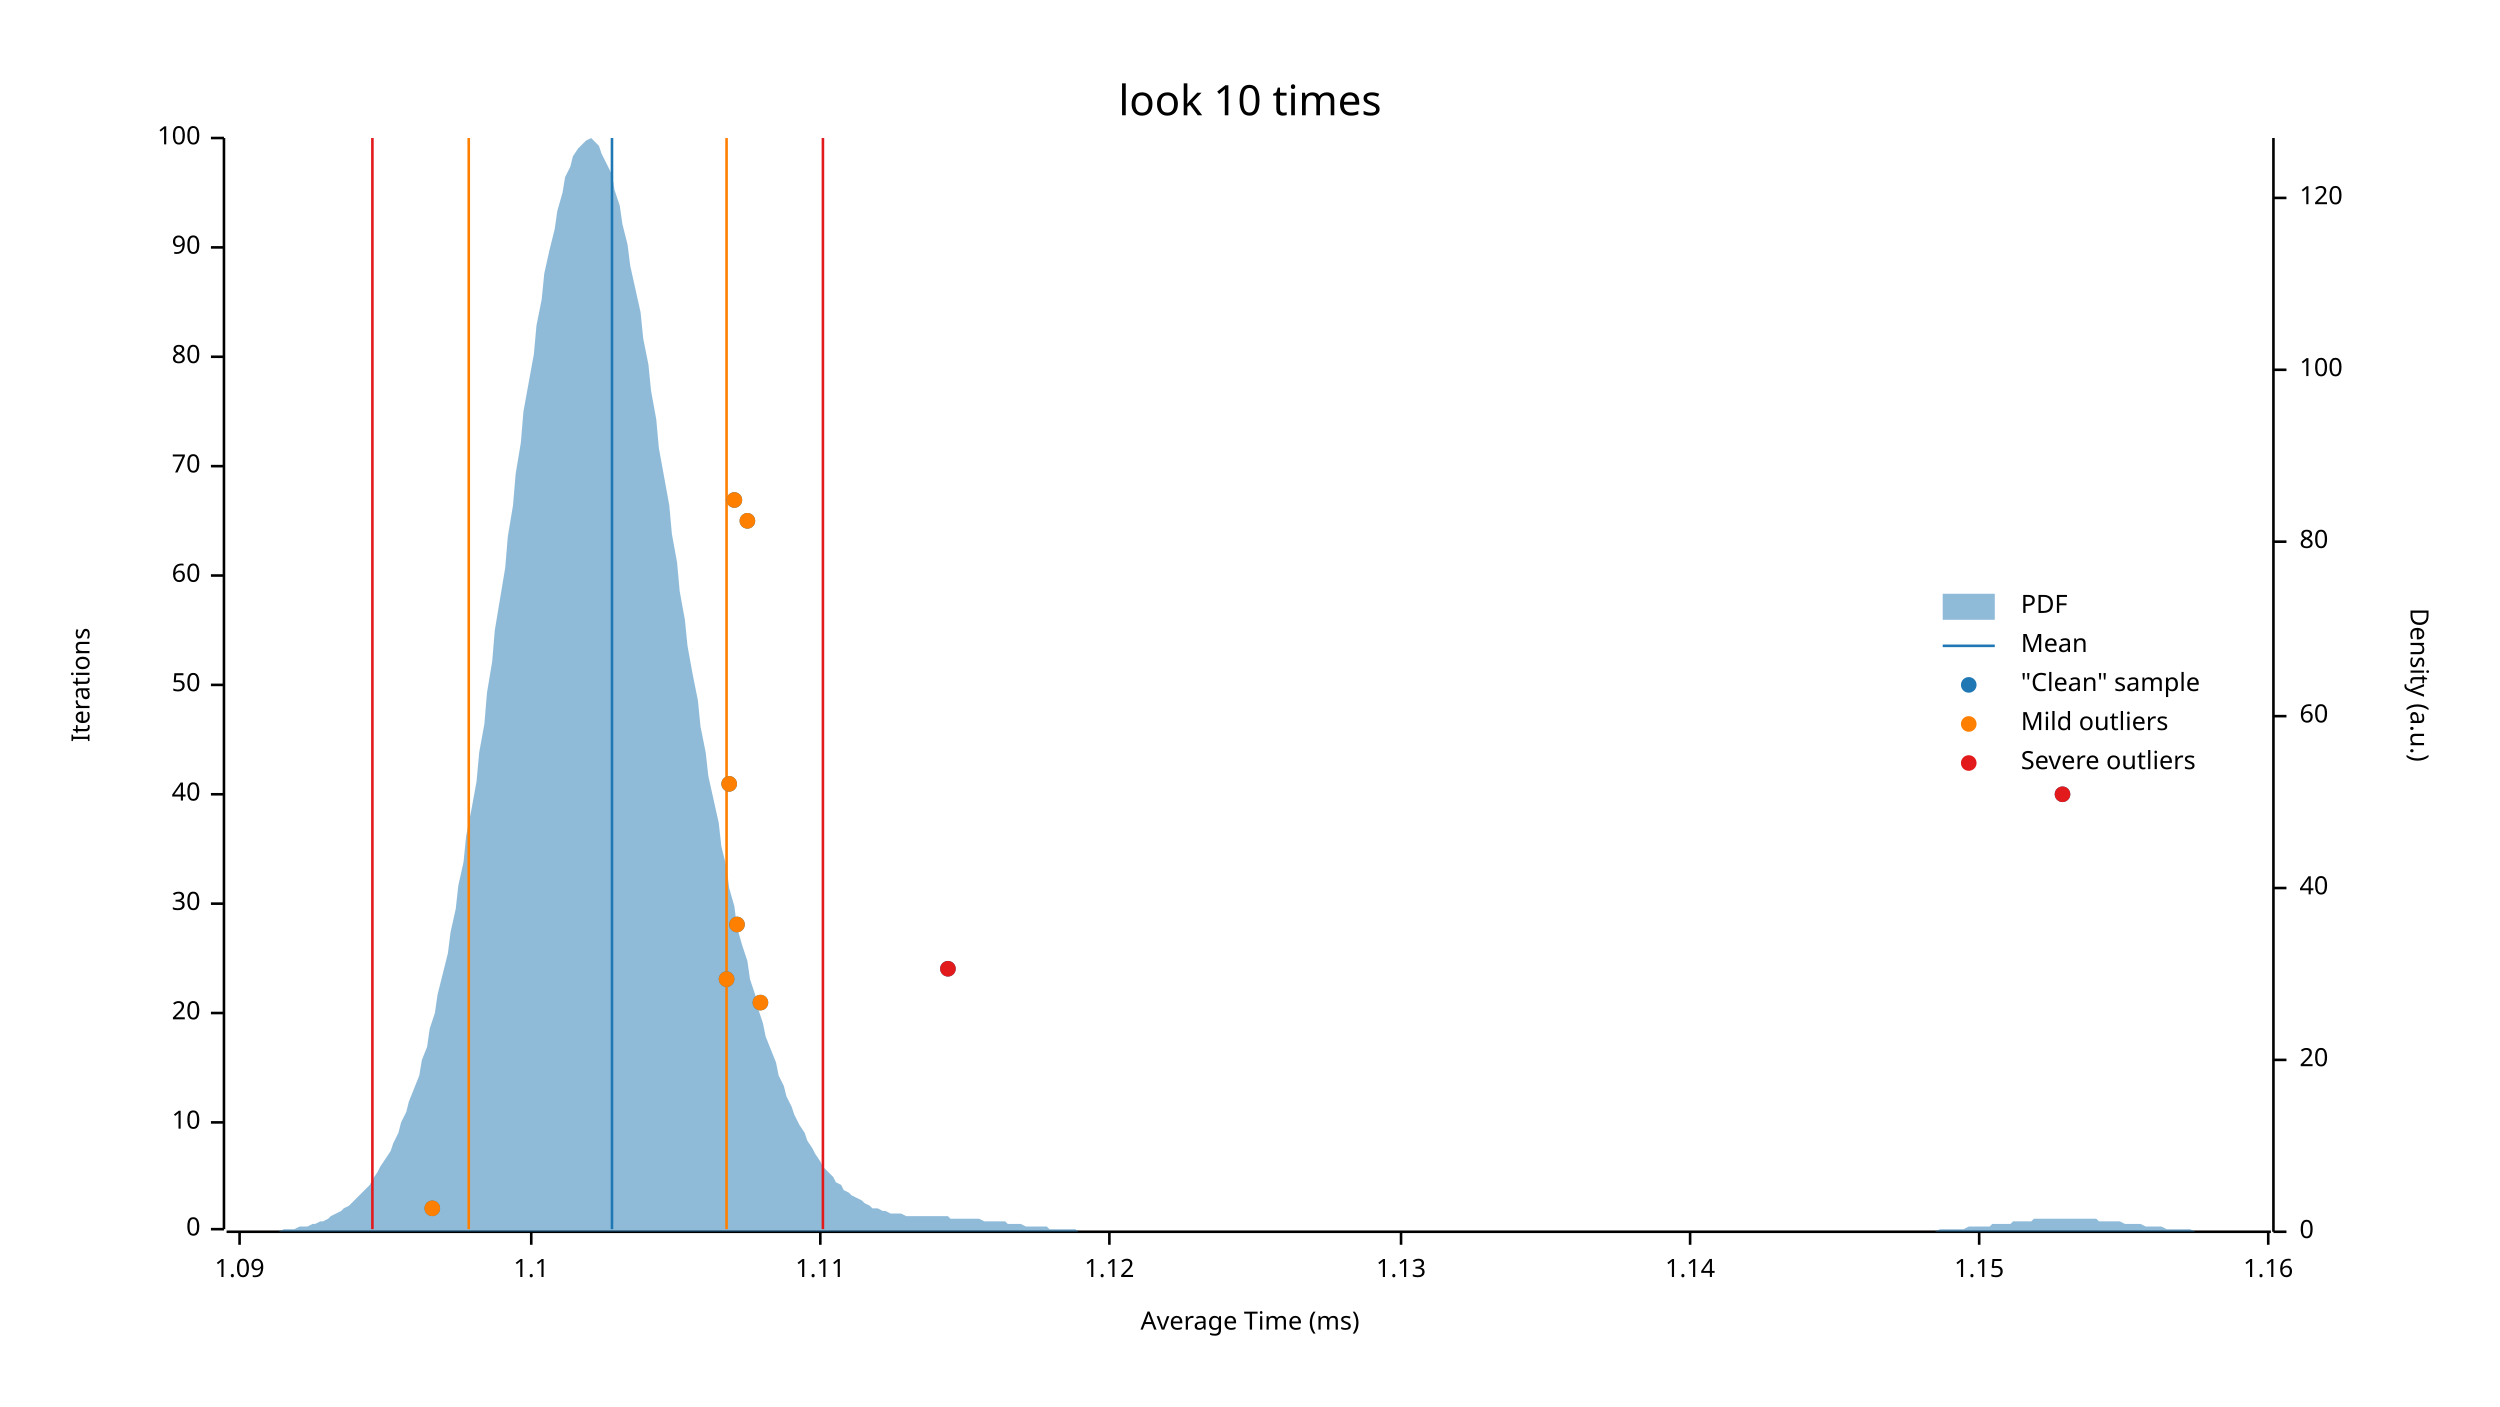
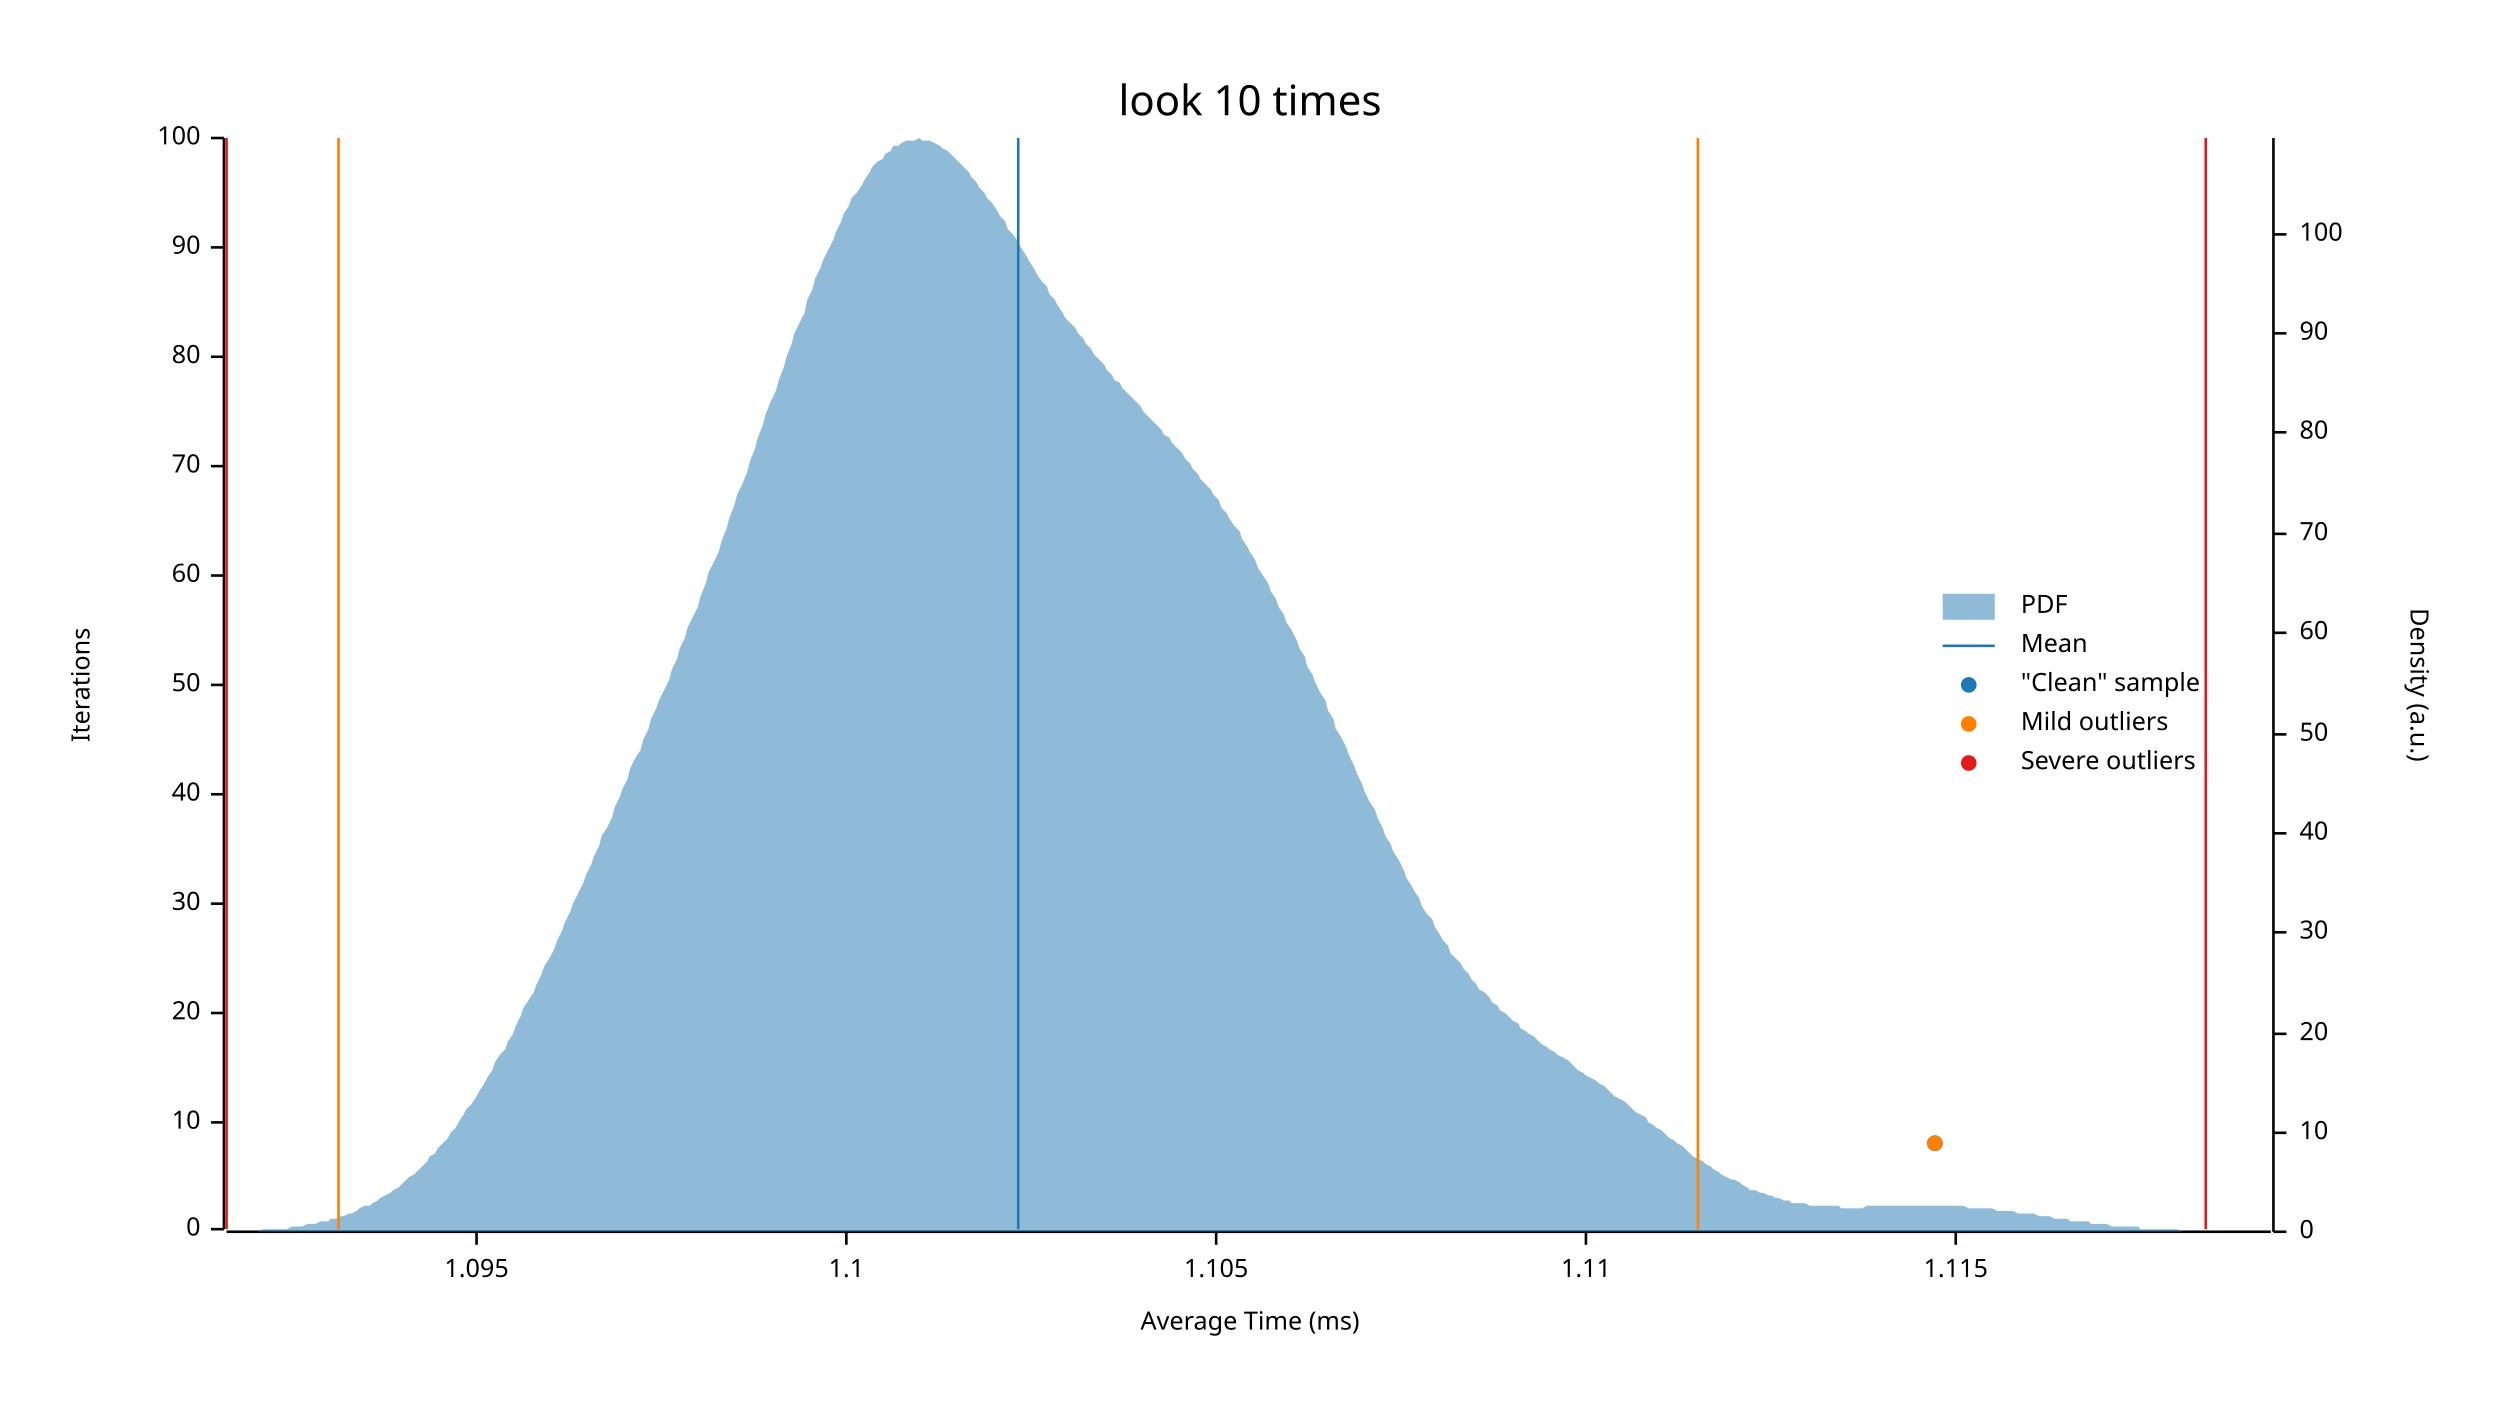
<svg xmlns="http://www.w3.org/2000/svg" width="960" height="540" viewBox="0 0 960 540">
  <text x="480" y="32" dy="0.76em" text-anchor="middle" font-family="sans-serif" font-size="16.129" opacity="1" fill="#000000">
look 10 times
</text>
  <text x="27" y="263" dy="0.76em" text-anchor="middle" font-family="sans-serif" font-size="9.677" opacity="1" fill="#000000" transform="rotate(270, 27, 263)">
Iterations
</text>
  <text x="480" y="513" dy="-0.5ex" text-anchor="middle" font-family="sans-serif" font-size="9.677" opacity="1" fill="#000000">
Average Time (ms)
</text>
  <polyline fill="none" opacity="1" stroke="#000000" stroke-width="1" points="86,53 86,472 " />
  <text x="77" y="472" dy="0.5ex" text-anchor="end" font-family="sans-serif" font-size="9.677" opacity="1" fill="#000000">
0
</text>
  <polyline fill="none" opacity="1" stroke="#000000" stroke-width="1" points="81,472 86,472 " />
  <text x="77" y="431" dy="0.5ex" text-anchor="end" font-family="sans-serif" font-size="9.677" opacity="1" fill="#000000">
10
</text>
  <polyline fill="none" opacity="1" stroke="#000000" stroke-width="1" points="81,431 86,431 " />
  <text x="77" y="389" dy="0.5ex" text-anchor="end" font-family="sans-serif" font-size="9.677" opacity="1" fill="#000000">
20
</text>
  <polyline fill="none" opacity="1" stroke="#000000" stroke-width="1" points="81,389 86,389 " />
  <text x="77" y="347" dy="0.5ex" text-anchor="end" font-family="sans-serif" font-size="9.677" opacity="1" fill="#000000">
30
</text>
  <polyline fill="none" opacity="1" stroke="#000000" stroke-width="1" points="81,347 86,347 " />
  <text x="77" y="305" dy="0.5ex" text-anchor="end" font-family="sans-serif" font-size="9.677" opacity="1" fill="#000000">
40
</text>
  <polyline fill="none" opacity="1" stroke="#000000" stroke-width="1" points="81,305 86,305 " />
  <text x="77" y="263" dy="0.5ex" text-anchor="end" font-family="sans-serif" font-size="9.677" opacity="1" fill="#000000">
50
</text>
  <polyline fill="none" opacity="1" stroke="#000000" stroke-width="1" points="81,263 86,263 " />
  <text x="77" y="221" dy="0.5ex" text-anchor="end" font-family="sans-serif" font-size="9.677" opacity="1" fill="#000000">
60
</text>
  <polyline fill="none" opacity="1" stroke="#000000" stroke-width="1" points="81,221 86,221 " />
  <text x="77" y="179" dy="0.5ex" text-anchor="end" font-family="sans-serif" font-size="9.677" opacity="1" fill="#000000">
70
</text>
  <polyline fill="none" opacity="1" stroke="#000000" stroke-width="1" points="81,179 86,179 " />
  <text x="77" y="137" dy="0.5ex" text-anchor="end" font-family="sans-serif" font-size="9.677" opacity="1" fill="#000000">
80
</text>
  <polyline fill="none" opacity="1" stroke="#000000" stroke-width="1" points="81,137 86,137 " />
  <text x="77" y="95" dy="0.5ex" text-anchor="end" font-family="sans-serif" font-size="9.677" opacity="1" fill="#000000">
90
</text>
  <polyline fill="none" opacity="1" stroke="#000000" stroke-width="1" points="81,95 86,95 " />
  <text x="77" y="53" dy="0.5ex" text-anchor="end" font-family="sans-serif" font-size="9.677" opacity="1" fill="#000000">
100
</text>
  <polyline fill="none" opacity="1" stroke="#000000" stroke-width="1" points="81,53 86,53 " />
  <polyline fill="none" opacity="1" stroke="#000000" stroke-width="1" points="87,473 872,473 " />
-   <text x="92" y="483" dy="0.76em" text-anchor="middle" font-family="sans-serif" font-size="9.677" opacity="1" fill="#000000">
- 1.09
+   <text x="183" y="483" dy="0.76em" text-anchor="middle" font-family="sans-serif" font-size="9.677" opacity="1" fill="#000000">
+ 1.095
</text>
-   <polyline fill="none" opacity="1" stroke="#000000" stroke-width="1" points="92,473 92,478 " />
-   <text x="204" y="483" dy="0.76em" text-anchor="middle" font-family="sans-serif" font-size="9.677" opacity="1" fill="#000000">
+   <polyline fill="none" opacity="1" stroke="#000000" stroke-width="1" points="183,473 183,478 " />
+   <text x="325" y="483" dy="0.76em" text-anchor="middle" font-family="sans-serif" font-size="9.677" opacity="1" fill="#000000">
1.1
</text>
-   <polyline fill="none" opacity="1" stroke="#000000" stroke-width="1" points="204,473 204,478 " />
-   <text x="315" y="483" dy="0.76em" text-anchor="middle" font-family="sans-serif" font-size="9.677" opacity="1" fill="#000000">
+   <polyline fill="none" opacity="1" stroke="#000000" stroke-width="1" points="325,473 325,478 " />
+   <text x="467" y="483" dy="0.76em" text-anchor="middle" font-family="sans-serif" font-size="9.677" opacity="1" fill="#000000">
+ 1.105
+ </text>
+   <polyline fill="none" opacity="1" stroke="#000000" stroke-width="1" points="467,473 467,478 " />
+   <text x="609" y="483" dy="0.76em" text-anchor="middle" font-family="sans-serif" font-size="9.677" opacity="1" fill="#000000">
1.11
</text>
-   <polyline fill="none" opacity="1" stroke="#000000" stroke-width="1" points="315,473 315,478 " />
-   <text x="426" y="483" dy="0.76em" text-anchor="middle" font-family="sans-serif" font-size="9.677" opacity="1" fill="#000000">
- 1.12
+   <polyline fill="none" opacity="1" stroke="#000000" stroke-width="1" points="609,473 609,478 " />
+   <text x="751" y="483" dy="0.76em" text-anchor="middle" font-family="sans-serif" font-size="9.677" opacity="1" fill="#000000">
+ 1.115
</text>
-   <polyline fill="none" opacity="1" stroke="#000000" stroke-width="1" points="426,473 426,478 " />
-   <text x="538" y="483" dy="0.76em" text-anchor="middle" font-family="sans-serif" font-size="9.677" opacity="1" fill="#000000">
- 1.13
- </text>
-   <polyline fill="none" opacity="1" stroke="#000000" stroke-width="1" points="538,473 538,478 " />
-   <text x="649" y="483" dy="0.76em" text-anchor="middle" font-family="sans-serif" font-size="9.677" opacity="1" fill="#000000">
- 1.14
- </text>
-   <polyline fill="none" opacity="1" stroke="#000000" stroke-width="1" points="649,473 649,478 " />
-   <text x="760" y="483" dy="0.76em" text-anchor="middle" font-family="sans-serif" font-size="9.677" opacity="1" fill="#000000">
- 1.15
- </text>
-   <polyline fill="none" opacity="1" stroke="#000000" stroke-width="1" points="760,473 760,478 " />
-   <text x="871" y="483" dy="0.76em" text-anchor="middle" font-family="sans-serif" font-size="9.677" opacity="1" fill="#000000">
- 1.16
- </text>
-   <polyline fill="none" opacity="1" stroke="#000000" stroke-width="1" points="871,473 871,478 " />
+   <polyline fill="none" opacity="1" stroke="#000000" stroke-width="1" points="751,473 751,478 " />
  <text x="933" y="263" dy="0.76em" text-anchor="middle" font-family="sans-serif" font-size="9.677" opacity="1" fill="#000000" transform="rotate(90, 933, 263)">
Density (a.u.)
</text>
  <polyline fill="none" opacity="1" stroke="#000000" stroke-width="1" points="873,53 873,473 " />
  <text x="883" y="473" dy="0.5ex" text-anchor="start" font-family="sans-serif" font-size="9.677" opacity="1" fill="#000000">
0
</text>
  <polyline fill="none" opacity="1" stroke="#000000" stroke-width="1" points="873,473 878,473 " />
-   <text x="883" y="407" dy="0.5ex" text-anchor="start" font-family="sans-serif" font-size="9.677" opacity="1" fill="#000000">
+   <text x="883" y="435" dy="0.5ex" text-anchor="start" font-family="sans-serif" font-size="9.677" opacity="1" fill="#000000">
+ 10
+ </text>
+   <polyline fill="none" opacity="1" stroke="#000000" stroke-width="1" points="873,435 878,435 " />
+   <text x="883" y="397" dy="0.5ex" text-anchor="start" font-family="sans-serif" font-size="9.677" opacity="1" fill="#000000">
20
</text>
-   <polyline fill="none" opacity="1" stroke="#000000" stroke-width="1" points="873,407 878,407 " />
-   <text x="883" y="341" dy="0.5ex" text-anchor="start" font-family="sans-serif" font-size="9.677" opacity="1" fill="#000000">
+   <polyline fill="none" opacity="1" stroke="#000000" stroke-width="1" points="873,397 878,397 " />
+   <text x="883" y="358" dy="0.5ex" text-anchor="start" font-family="sans-serif" font-size="9.677" opacity="1" fill="#000000">
+ 30
+ </text>
+   <polyline fill="none" opacity="1" stroke="#000000" stroke-width="1" points="873,358 878,358 " />
+   <text x="883" y="320" dy="0.5ex" text-anchor="start" font-family="sans-serif" font-size="9.677" opacity="1" fill="#000000">
40
</text>
-   <polyline fill="none" opacity="1" stroke="#000000" stroke-width="1" points="873,341 878,341 " />
-   <text x="883" y="275" dy="0.5ex" text-anchor="start" font-family="sans-serif" font-size="9.677" opacity="1" fill="#000000">
+   <polyline fill="none" opacity="1" stroke="#000000" stroke-width="1" points="873,320 878,320 " />
+   <text x="883" y="282" dy="0.5ex" text-anchor="start" font-family="sans-serif" font-size="9.677" opacity="1" fill="#000000">
+ 50
+ </text>
+   <polyline fill="none" opacity="1" stroke="#000000" stroke-width="1" points="873,282 878,282 " />
+   <text x="883" y="243" dy="0.5ex" text-anchor="start" font-family="sans-serif" font-size="9.677" opacity="1" fill="#000000">
60
</text>
-   <polyline fill="none" opacity="1" stroke="#000000" stroke-width="1" points="873,275 878,275 " />
-   <text x="883" y="208" dy="0.5ex" text-anchor="start" font-family="sans-serif" font-size="9.677" opacity="1" fill="#000000">
+   <polyline fill="none" opacity="1" stroke="#000000" stroke-width="1" points="873,243 878,243 " />
+   <text x="883" y="205" dy="0.5ex" text-anchor="start" font-family="sans-serif" font-size="9.677" opacity="1" fill="#000000">
+ 70
+ </text>
+   <polyline fill="none" opacity="1" stroke="#000000" stroke-width="1" points="873,205 878,205 " />
+   <text x="883" y="166" dy="0.5ex" text-anchor="start" font-family="sans-serif" font-size="9.677" opacity="1" fill="#000000">
80
</text>
-   <polyline fill="none" opacity="1" stroke="#000000" stroke-width="1" points="873,208 878,208 " />
-   <text x="883" y="142" dy="0.5ex" text-anchor="start" font-family="sans-serif" font-size="9.677" opacity="1" fill="#000000">
+   <polyline fill="none" opacity="1" stroke="#000000" stroke-width="1" points="873,166 878,166 " />
+   <text x="883" y="128" dy="0.5ex" text-anchor="start" font-family="sans-serif" font-size="9.677" opacity="1" fill="#000000">
+ 90
+ </text>
+   <polyline fill="none" opacity="1" stroke="#000000" stroke-width="1" points="873,128 878,128 " />
+   <text x="883" y="90" dy="0.5ex" text-anchor="start" font-family="sans-serif" font-size="9.677" opacity="1" fill="#000000">
100
</text>
-   <polyline fill="none" opacity="1" stroke="#000000" stroke-width="1" points="873,142 878,142 " />
-   <text x="883" y="76" dy="0.5ex" text-anchor="start" font-family="sans-serif" font-size="9.677" opacity="1" fill="#000000">
- 120
- </text>
-   <polyline fill="none" opacity="1" stroke="#000000" stroke-width="1" points="873,76 878,76 " />
-   <polygon opacity="0.5" fill="#1F78B4" points="87,473 88,473 90,473 91,473 93,473 94,473 96,473 98,473 99,473 101,473 102,473 104,473 105,473 107,473 109,472 110,472 112,472 113,472 115,471 116,471 118,471 120,470 121,470 123,469 124,469 126,468 127,467 129,466 131,465 132,464 134,463 135,462 137,460 138,459 140,457 142,455 143,453 145,450 146,448 148,445 150,442 151,439 153,435 154,431 156,427 157,423 159,418 161,413 162,407 164,402 165,395 167,389 168,382 170,374 172,366 173,358 175,349 176,340 178,331 179,321 181,311 183,300 184,289 186,278 187,266 189,254 190,242 192,230 194,218 195,206 197,194 198,182 200,170 201,158 203,147 205,136 206,125 208,115 209,105 211,96 213,88 214,81 216,74 217,68 219,64 220,60 222,57 224,55 225,54 227,53 228,54 230,56 231,59 233,63 235,67 236,73 238,79 239,86 241,94 242,102 244,111 246,120 247,130 249,140 250,150 252,161 253,172 255,183 257,194 258,205 260,216 261,227 263,238 264,248 266,259 268,269 269,279 271,289 272,298 274,307 276,316 277,325 279,333 280,341 282,348 283,356 285,363 287,369 288,376 290,382 291,387 293,393 294,398 296,403 298,408 299,413 301,417 302,421 304,425 305,428 307,432 309,435 310,438 312,441 313,443 315,446 316,448 318,450 320,452 321,454 323,455 324,457 326,458 327,459 329,460 331,461 332,462 334,463 335,464 337,464 339,465 340,465 342,466 343,466 345,466 346,466 348,467 350,467 351,467 353,467 354,467 356,467 357,467 359,467 361,467 362,467 364,467 365,468 367,468 368,468 370,468 372,468 373,468 375,468 376,468 378,469 379,469 381,469 383,469 384,469 386,469 387,470 389,470 391,470 392,470 394,471 395,471 397,471 398,471 400,471 402,471 403,472 405,472 406,472 408,472 409,472 411,472 413,472 414,473 416,473 417,473 419,473 420,473 422,473 424,473 425,473 427,473 428,473 430,473 431,473 433,473 435,473 436,473 438,473 439,473 441,473 442,473 444,473 446,473 447,473 449,473 450,473 452,473 454,473 455,473 457,473 458,473 460,473 461,473 463,473 465,473 466,473 468,473 469,473 471,473 472,473 474,473 476,473 477,473 479,473 480,473 482,473 483,473 485,473 487,473 488,473 490,473 491,473 493,473 494,473 496,473 498,473 499,473 501,473 502,473 504,473 505,473 507,473 509,473 510,473 512,473 513,473 515,473 517,473 518,473 520,473 521,473 523,473 524,473 526,473 528,473 529,473 531,473 532,473 534,473 535,473 537,473 539,473 540,473 542,473 543,473 545,473 546,473 548,473 550,473 551,473 553,473 554,473 556,473 557,473 559,473 561,473 562,473 564,473 565,473 567,473 568,473 570,473 572,473 573,473 575,473 576,473 578,473 580,473 581,473 583,473 584,473 586,473 587,473 589,473 591,473 592,473 594,473 595,473 597,473 598,473 600,473 602,473 603,473 605,473 606,473 608,473 609,473 611,473 613,473 614,473 616,473 617,473 619,473 620,473 622,473 624,473 625,473 627,473 628,473 630,473 632,473 633,473 635,473 636,473 638,473 639,473 641,473 643,473 644,473 646,473 647,473 649,473 650,473 652,473 654,473 655,473 657,473 658,473 660,473 661,473 663,473 665,473 666,473 668,473 669,473 671,473 672,473 674,473 676,473 677,473 679,473 680,473 682,473 683,473 685,473 687,473 688,473 690,473 691,473 693,473 695,473 696,473 698,473 699,473 701,473 702,473 704,473 706,473 707,473 709,473 710,473 712,473 713,473 715,473 717,473 718,473 720,473 721,473 723,473 724,473 726,473 728,473 729,473 731,473 732,473 734,473 735,473 737,473 739,473 740,473 742,473 743,473 745,472 746,472 748,472 750,472 751,472 753,472 754,472 756,471 758,471 759,471 761,471 762,471 764,471 765,470 767,470 769,470 770,470 772,470 773,469 775,469 776,469 778,469 780,469 781,468 783,468 784,468 786,468 787,468 789,468 791,468 792,468 794,468 795,468 797,468 798,468 800,468 802,468 803,468 805,468 806,469 808,469 809,469 811,469 813,469 814,469 816,470 817,470 819,470 821,470 822,470 824,471 825,471 827,471 828,471 830,471 832,472 833,472 835,472 836,472 838,472 839,472 841,472 843,473 844,473 846,473 847,473 849,473 850,473 852,473 854,473 855,473 857,473 858,473 860,473 861,473 863,473 865,473 866,473 868,473 869,473 871,473 873,473 873,473 87,473 " />
-   <polyline fill="none" opacity="1" stroke="#1F78B4" stroke-width="1" points="235,472 235,53 " />
-   <polyline fill="none" opacity="1" stroke="#FF7F00" stroke-width="1" points="180,472 180,53 " />
-   <polyline fill="none" opacity="1" stroke="#FF7F00" stroke-width="1" points="279,472 279,53 " />
-   <polyline fill="none" opacity="1" stroke="#E31A1C" stroke-width="1" points="143,472 143,53 " />
-   <polyline fill="none" opacity="1" stroke="#E31A1C" stroke-width="1" points="316,472 316,53 " />
-   <circle cx="166" cy="464" r="3" opacity="1" fill="#1F78B4" stroke="none" stroke-width="1" />
-   <circle cx="292" cy="385" r="3" opacity="1" fill="#1F78B4" stroke="none" stroke-width="1" />
-   <circle cx="279" cy="376" r="3" opacity="1" fill="#1F78B4" stroke="none" stroke-width="1" />
-   <circle cx="364" cy="372" r="3" opacity="1" fill="#1F78B4" stroke="none" stroke-width="1" />
-   <circle cx="283" cy="355" r="3" opacity="1" fill="#1F78B4" stroke="none" stroke-width="1" />
-   <circle cx="792" cy="305" r="3" opacity="1" fill="#1F78B4" stroke="none" stroke-width="1" />
-   <circle cx="280" cy="301" r="3" opacity="1" fill="#1F78B4" stroke="none" stroke-width="1" />
-   <circle cx="287" cy="200" r="3" opacity="1" fill="#1F78B4" stroke="none" stroke-width="1" />
-   <circle cx="282" cy="192" r="3" opacity="1" fill="#1F78B4" stroke="none" stroke-width="1" />
-   <circle cx="166" cy="464" r="3" opacity="1" fill="#FF7F00" stroke="none" stroke-width="1" />
-   <circle cx="292" cy="385" r="3" opacity="1" fill="#FF7F00" stroke="none" stroke-width="1" />
-   <circle cx="279" cy="376" r="3" opacity="1" fill="#FF7F00" stroke="none" stroke-width="1" />
-   <circle cx="283" cy="355" r="3" opacity="1" fill="#FF7F00" stroke="none" stroke-width="1" />
-   <circle cx="280" cy="301" r="3" opacity="1" fill="#FF7F00" stroke="none" stroke-width="1" />
-   <circle cx="287" cy="200" r="3" opacity="1" fill="#FF7F00" stroke="none" stroke-width="1" />
-   <circle cx="282" cy="192" r="3" opacity="1" fill="#FF7F00" stroke="none" stroke-width="1" />
-   <circle cx="364" cy="372" r="3" opacity="1" fill="#E31A1C" stroke="none" stroke-width="1" />
-   <circle cx="792" cy="305" r="3" opacity="1" fill="#E31A1C" stroke="none" stroke-width="1" />
+   <polyline fill="none" opacity="1" stroke="#000000" stroke-width="1" points="873,90 878,90 " />
+   <polygon opacity="0.5" fill="#1F78B4" points="87,473 88,473 90,473 91,473 93,473 94,473 96,473 98,473 99,473 101,472 102,472 104,472 105,472 107,472 109,472 110,472 112,471 113,471 115,471 116,471 118,470 120,470 121,470 123,469 124,469 126,469 127,468 129,468 131,467 132,467 134,466 135,466 137,465 138,464 140,463 142,463 143,462 145,461 146,460 148,459 150,458 151,457 153,456 154,455 156,453 157,452 159,451 161,449 162,448 164,446 165,444 167,443 168,441 170,439 172,437 173,435 175,433 176,431 178,428 179,426 181,424 183,421 184,419 186,416 187,414 189,411 190,408 192,405 194,403 195,400 197,397 198,394 200,390 201,387 203,384 205,381 206,378 208,374 209,371 211,368 213,364 214,361 216,357 217,354 219,350 220,347 222,343 224,339 225,336 227,332 228,329 230,325 231,321 233,318 235,314 236,310 238,306 239,303 241,299 242,295 244,291 246,288 247,284 249,280 250,276 252,272 253,269 255,265 257,261 258,257 260,253 261,249 263,245 264,241 266,237 268,233 269,229 271,224 272,220 274,216 276,212 277,208 279,203 280,199 282,194 283,190 285,186 287,181 288,177 290,172 291,168 293,163 294,159 296,154 298,150 299,146 301,141 302,137 304,132 305,128 307,124 309,120 310,115 312,111 313,107 315,103 316,100 318,96 320,92 321,89 323,85 324,82 326,79 327,76 329,74 331,71 332,69 334,66 335,64 337,62 339,61 340,59 342,58 343,56 345,56 346,55 348,54 350,54 351,54 353,53 354,54 356,54 357,54 359,55 361,56 362,57 364,58 365,59 367,61 368,62 370,64 372,66 373,68 375,70 376,72 378,74 379,76 381,78 383,81 384,83 386,85 387,88 389,90 391,93 392,95 394,98 395,100 397,103 398,105 400,108 402,110 403,113 405,115 406,117 408,120 409,122 411,124 413,126 414,128 416,130 417,132 419,134 420,136 422,138 424,140 425,142 427,144 428,146 430,147 431,149 433,151 435,153 436,154 438,156 439,158 441,160 442,161 444,163 446,165 447,167 449,168 450,170 452,172 454,174 455,176 457,178 458,180 460,182 461,184 463,186 465,188 466,190 468,192 469,195 471,197 472,199 474,202 476,204 477,207 479,210 480,212 482,215 483,218 485,221 487,224 488,227 490,230 491,233 493,236 494,239 496,242 498,246 499,249 501,252 502,256 504,259 505,262 507,266 509,269 510,273 512,276 513,280 515,283 517,287 518,290 520,294 521,297 523,301 524,304 526,308 528,311 529,314 531,318 532,321 534,324 535,327 537,330 539,334 540,337 542,340 543,342 545,345 546,348 548,351 550,353 551,356 553,359 554,361 556,363 557,366 559,368 561,370 562,372 564,374 565,376 567,378 568,380 570,381 572,383 573,385 575,386 576,388 578,389 580,391 581,392 583,393 584,395 586,396 587,397 589,398 591,400 592,401 594,402 595,403 597,404 598,405 600,406 602,407 603,408 605,410 606,411 608,412 609,413 611,414 613,415 614,416 616,417 617,418 619,420 620,421 622,422 624,423 625,424 627,426 628,427 630,428 632,429 633,431 635,432 636,433 638,434 639,435 641,437 643,438 644,439 646,440 647,441 649,443 650,444 652,445 654,446 655,447 657,448 658,449 660,450 661,451 663,452 665,453 666,453 668,454 669,455 671,456 672,457 674,457 676,458 677,458 679,459 680,459 682,460 683,460 685,461 687,461 688,462 690,462 691,462 693,462 695,463 696,463 698,463 699,463 701,463 702,463 704,463 706,463 707,464 709,464 710,464 712,464 713,464 715,464 717,463 718,463 720,463 721,463 723,463 724,463 726,463 728,463 729,463 731,463 732,463 734,463 735,463 737,463 739,463 740,463 742,463 743,463 745,463 746,463 748,463 750,463 751,463 753,463 754,463 756,464 758,464 759,464 761,464 762,464 764,464 765,464 767,465 769,465 770,465 772,465 773,465 775,466 776,466 778,466 780,466 781,466 783,467 784,467 786,467 787,467 789,468 791,468 792,468 794,468 795,469 797,469 798,469 800,469 802,469 803,470 805,470 806,470 808,470 809,470 811,471 813,471 814,471 816,471 817,471 819,471 821,471 822,472 824,472 825,472 827,472 828,472 830,472 832,472 833,472 835,472 836,472 838,473 839,473 841,473 843,473 844,473 846,473 847,473 849,473 850,473 852,473 854,473 855,473 857,473 858,473 860,473 861,473 863,473 865,473 866,473 868,473 869,473 871,473 873,473 873,473 87,473 " />
+   <polyline fill="none" opacity="1" stroke="#1F78B4" stroke-width="1" points="391,472 391,53 " />
+   <polyline fill="none" opacity="1" stroke="#FF7F00" stroke-width="1" points="130,472 130,53 " />
+   <polyline fill="none" opacity="1" stroke="#FF7F00" stroke-width="1" points="652,472 652,53 " />
+   <polyline fill="none" opacity="1" stroke="#E31A1C" stroke-width="1" points="87,472 87,53 " />
+   <polyline fill="none" opacity="1" stroke="#E31A1C" stroke-width="1" points="847,472 847,53 " />
+   <circle cx="743" cy="439" r="3" opacity="1" fill="#1F78B4" stroke="none" stroke-width="1" />
+   <circle cx="743" cy="439" r="3" opacity="1" fill="#FF7F00" stroke="none" stroke-width="1" />
  <text x="776" y="228" dy="0.76em" text-anchor="start" font-family="sans-serif" font-size="9.677" opacity="1" fill="#000000">
PDF
</text>
  <text x="776" y="243" dy="0.76em" text-anchor="start" font-family="sans-serif" font-size="9.677" opacity="1" fill="#000000">
Mean
</text>
  <text x="776" y="258" dy="0.76em" text-anchor="start" font-family="sans-serif" font-size="9.677" opacity="1" fill="#000000">
"Clean" sample
</text>
  <text x="776" y="273" dy="0.76em" text-anchor="start" font-family="sans-serif" font-size="9.677" opacity="1" fill="#000000">
Mild outliers
</text>
  <text x="776" y="288" dy="0.76em" text-anchor="start" font-family="sans-serif" font-size="9.677" opacity="1" fill="#000000">
Severe outliers
</text>
  <rect x="746" y="228" width="20" height="10" opacity="0.5" fill="#1F78B4" stroke="none" />
  <polyline fill="none" opacity="1" stroke="#1F78B4" stroke-width="1" points="746,248 766,248 " />
  <circle cx="756" cy="263" r="3" opacity="1" fill="#1F78B4" stroke="none" stroke-width="1" />
  <circle cx="756" cy="278" r="3" opacity="1" fill="#FF7F00" stroke="none" stroke-width="1" />
  <circle cx="756" cy="293" r="3" opacity="1" fill="#E31A1C" stroke="none" stroke-width="1" />
</svg>
